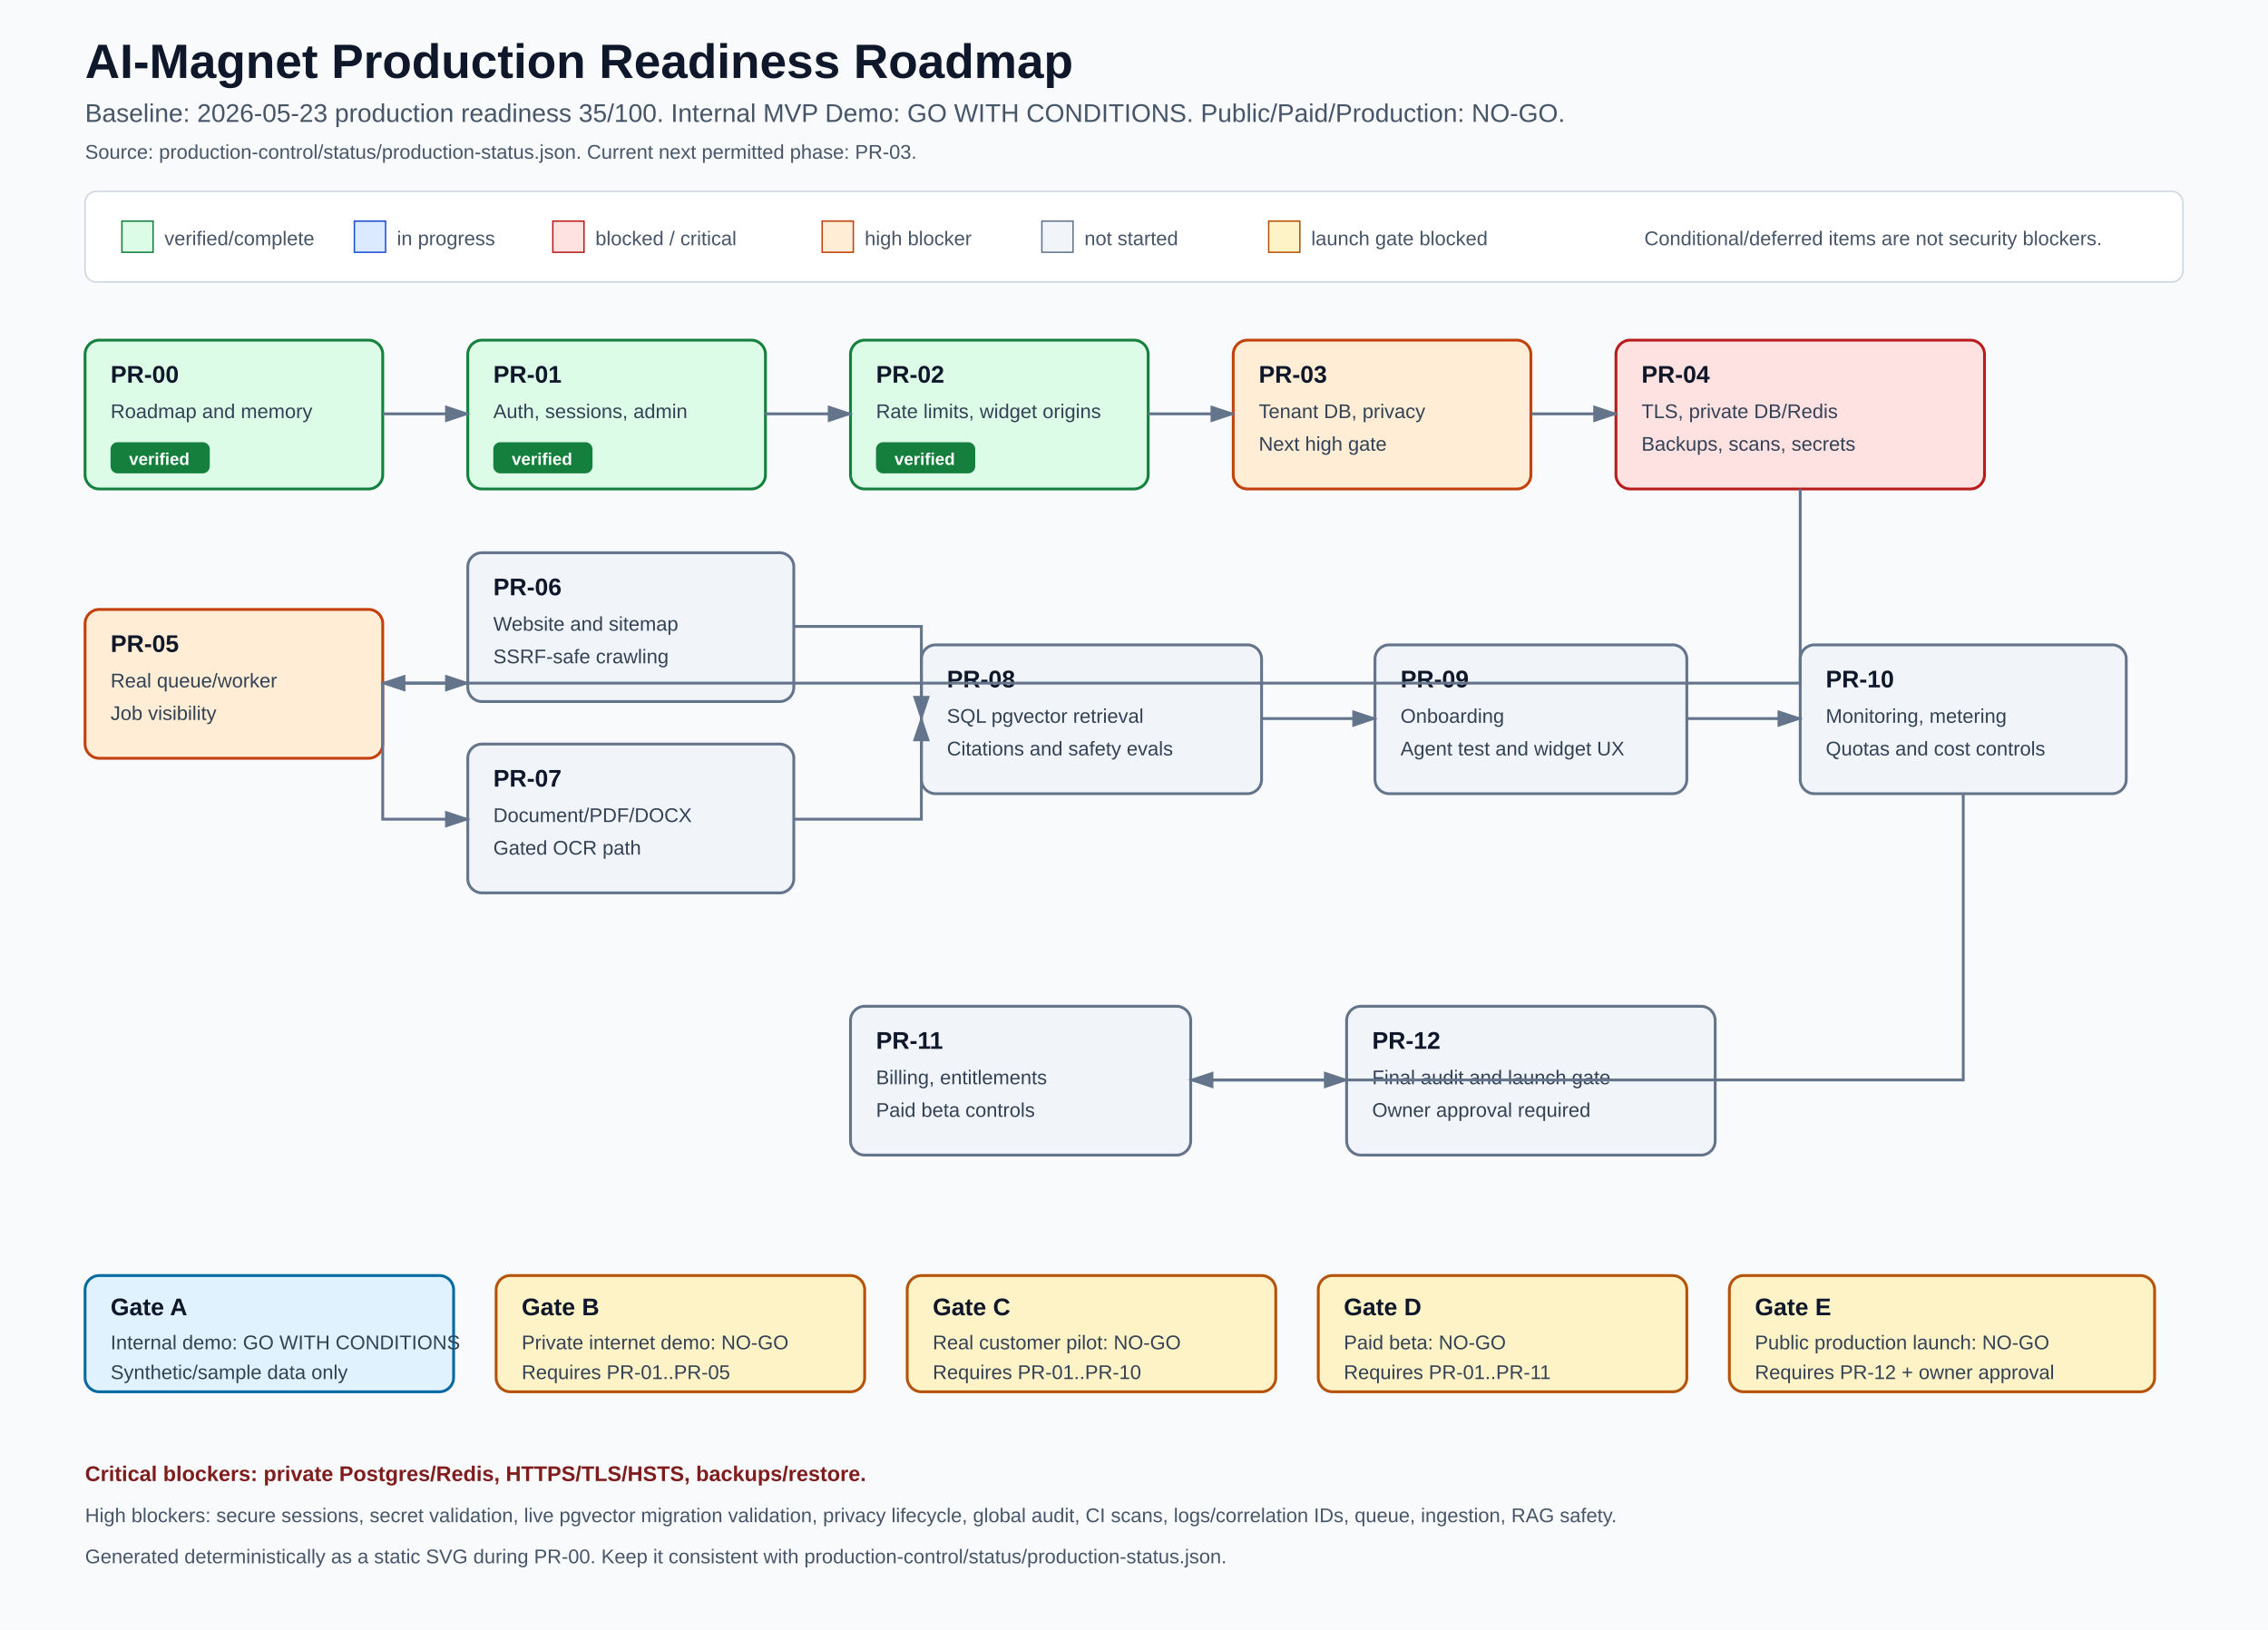
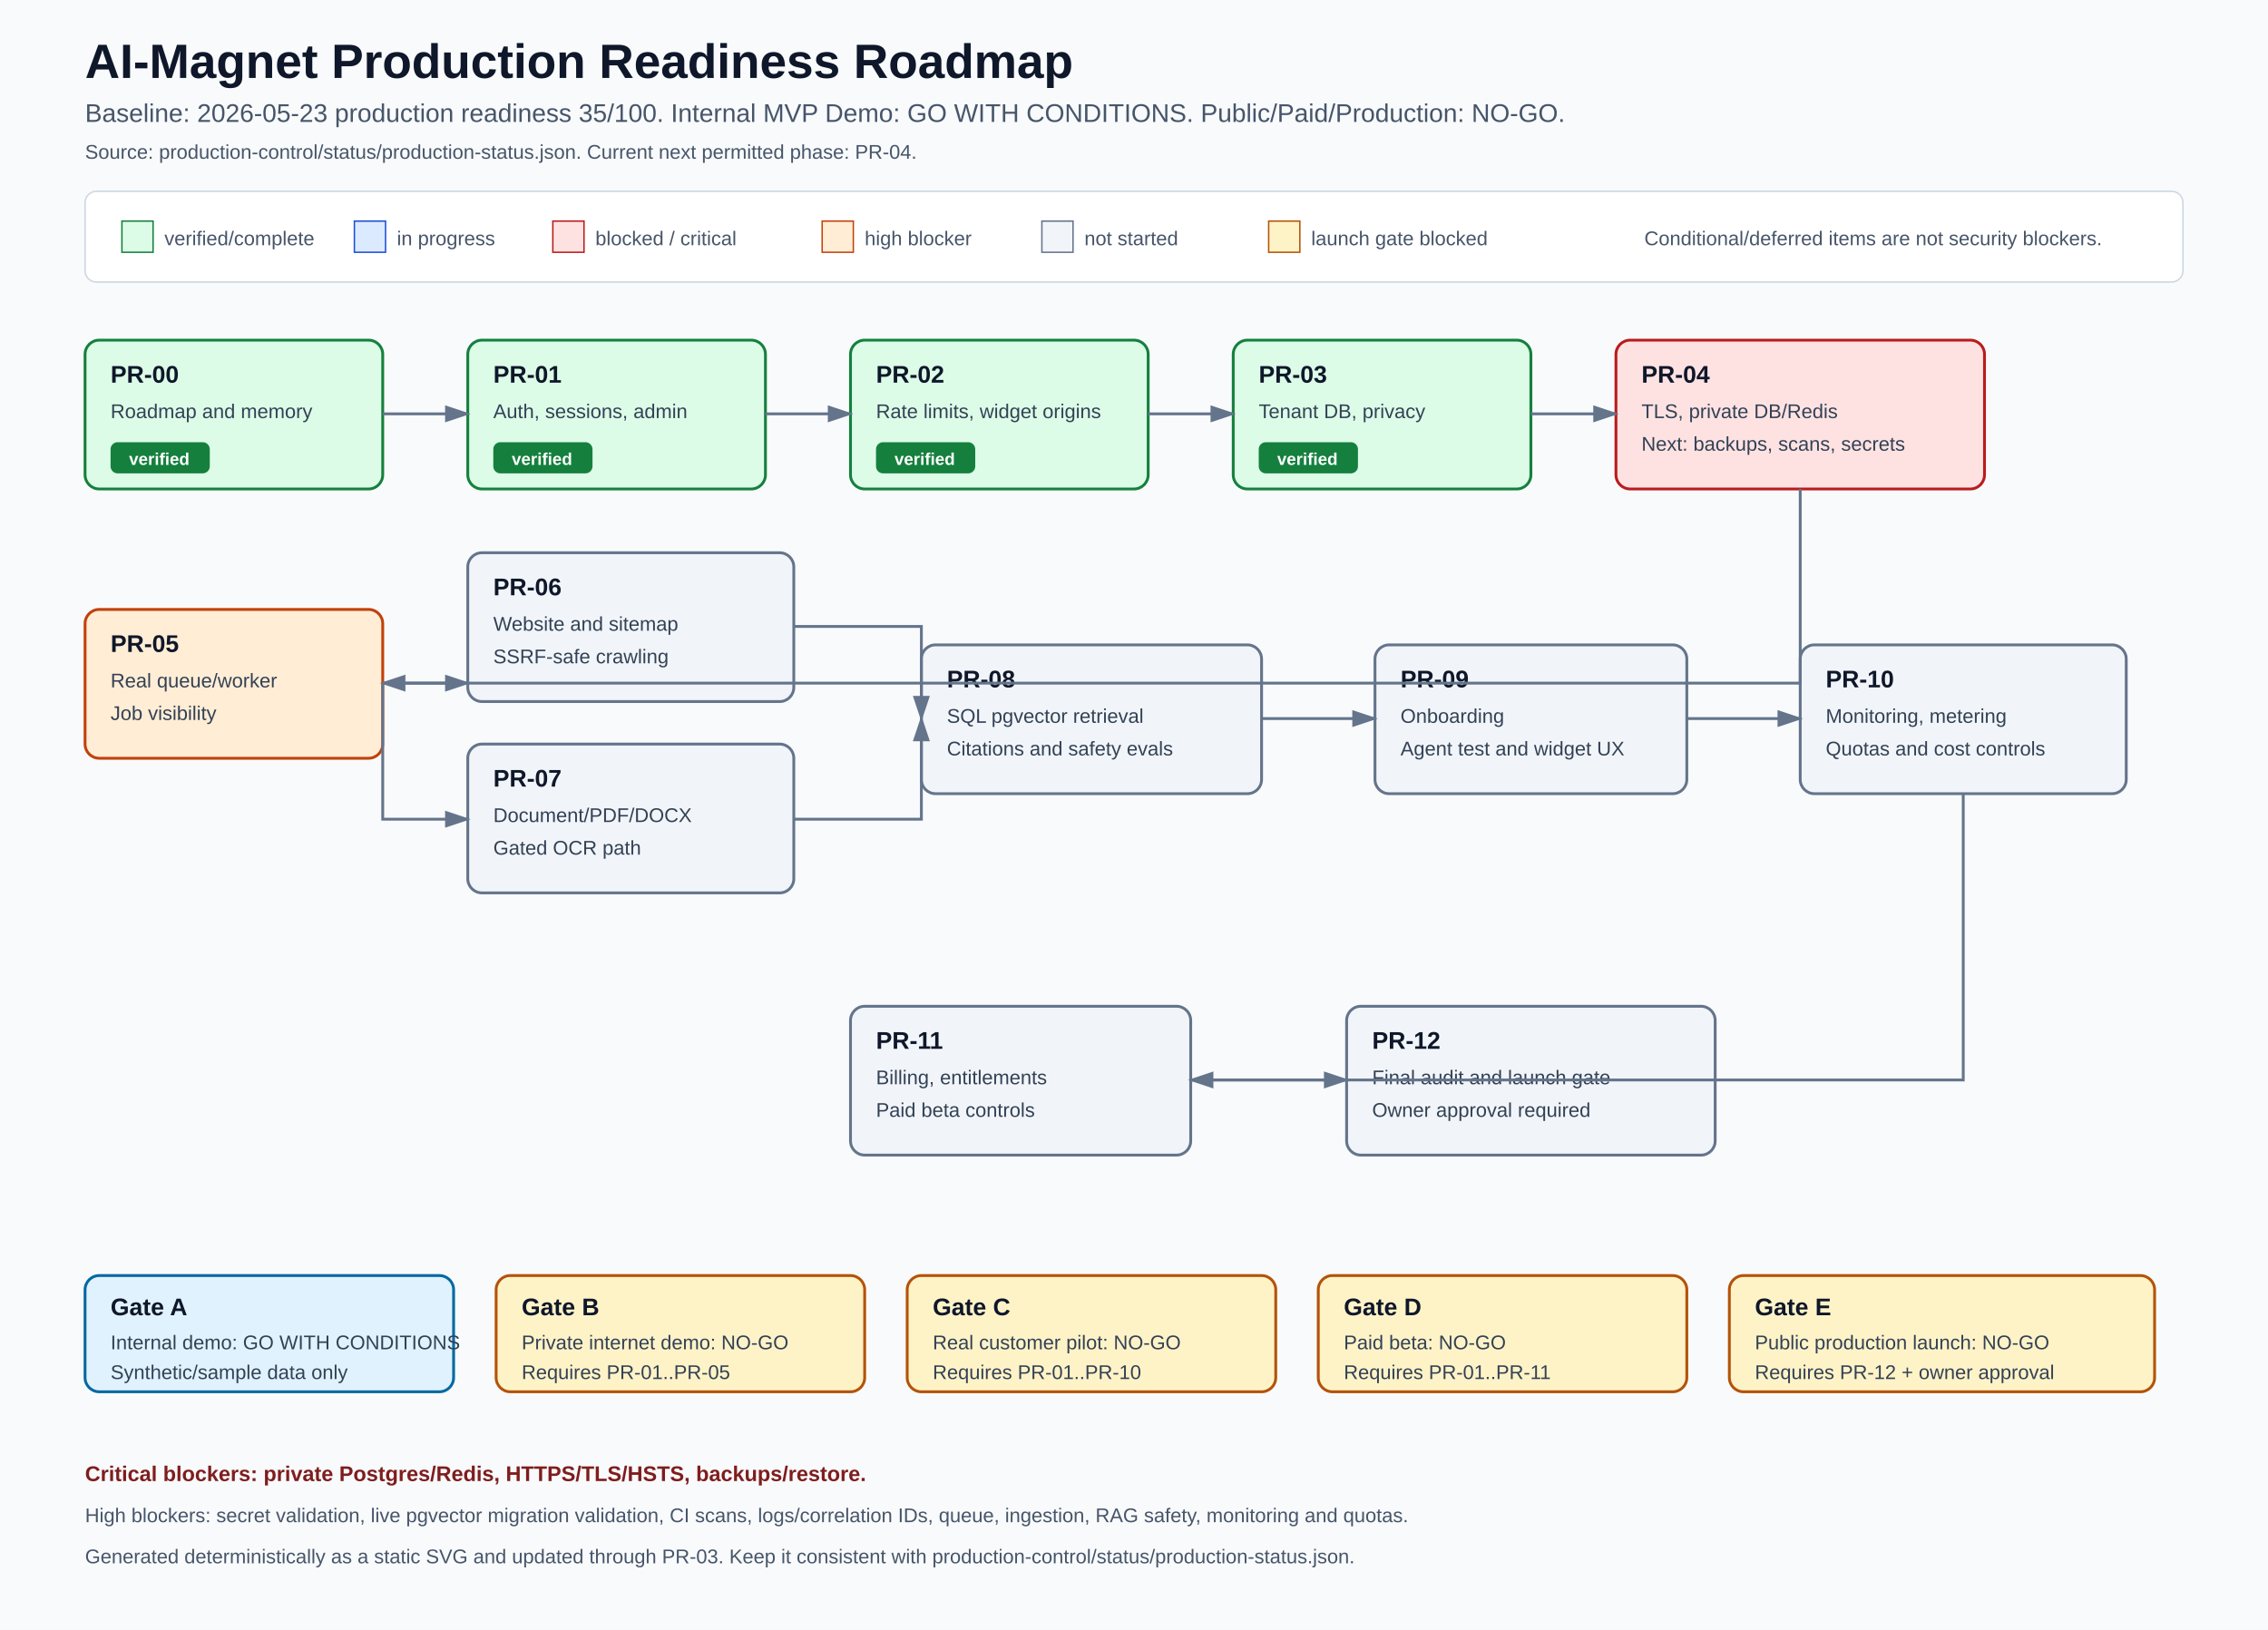
<svg xmlns="http://www.w3.org/2000/svg" width="1600" height="1150" viewBox="0 0 1600 1150" role="img" aria-labelledby="title desc">
  <defs>
    <style>
      .bg { fill: #f8fafc; }
      .title { font: 700 34px Arial, sans-serif; fill: #0f172a; }
      .subtitle { font: 18px Arial, sans-serif; fill: #475569; }
      .small { font: 14px Arial, sans-serif; fill: #475569; }
      .card-title { font: 700 17px Arial, sans-serif; fill: #0f172a; }
      .card-text { font: 14px Arial, sans-serif; fill: #334155; }
      .badge { font: 700 12px Arial, sans-serif; fill: #ffffff; }
      .verified { fill: #dcfce7; stroke: #15803d; stroke-width: 2; }
      .progressing { fill: #dbeafe; stroke: #1d4ed8; stroke-width: 2; }
      .blocked { fill: #fee2e2; stroke: #b91c1c; stroke-width: 2; }
      .critical { fill: #fee2e2; stroke: #b91c1c; stroke-width: 2; }
      .high { fill: #ffedd5; stroke: #c2410c; stroke-width: 2; }
      .pending { fill: #f1f5f9; stroke: #64748b; stroke-width: 2; }
      .gate-ok { fill: #e0f2fe; stroke: #0369a1; stroke-width: 2; }
      .gate-no { fill: #fef3c7; stroke: #b45309; stroke-width: 2; }
      .legend { fill: #ffffff; stroke: #cbd5e1; stroke-width: 1; }
      .arrow { stroke: #64748b; stroke-width: 2; marker-end: url(#arrowhead); fill: none; }
      .blocker { font: 700 15px Arial, sans-serif; fill: #7f1d1d; }
    </style>
    <marker id="arrowhead" markerWidth="10" markerHeight="10" refX="8" refY="3" orient="auto">
      <path d="M0,0 L0,6 L9,3 z" fill="#64748b" />
    </marker>
  </defs>
  <rect class="bg" width="1600" height="1150" />
  <text class="title" x="60" y="55">AI-Magnet Production Readiness Roadmap</text>
  <text class="subtitle" x="60" y="86">Baseline: 2026-05-23 production readiness 35/100. Internal MVP Demo: GO WITH CONDITIONS. Public/Paid/Production: NO-GO.</text>
-   <text class="small" x="60" y="112">Source: production-control/status/production-status.json. Current next permitted phase: PR-03.</text>
+   <text class="small" x="60" y="112">Source: production-control/status/production-status.json. Current next permitted phase: PR-04.</text>
  <rect class="legend" x="60" y="135" width="1480" height="64" rx="8" />
  <rect x="86" y="156" width="22" height="22" fill="#dcfce7" stroke="#15803d" />
  <text class="small" x="116" y="173">verified/complete</text>
  <rect x="250" y="156" width="22" height="22" fill="#dbeafe" stroke="#1d4ed8" />
  <text class="small" x="280" y="173">in progress</text>
  <rect x="390" y="156" width="22" height="22" fill="#fee2e2" stroke="#b91c1c" />
  <text class="small" x="420" y="173">blocked / critical</text>
  <rect x="580" y="156" width="22" height="22" fill="#ffedd5" stroke="#c2410c" />
  <text class="small" x="610" y="173">high blocker</text>
  <rect x="735" y="156" width="22" height="22" fill="#f1f5f9" stroke="#64748b" />
  <text class="small" x="765" y="173">not started</text>
  <rect x="895" y="156" width="22" height="22" fill="#fef3c7" stroke="#b45309" />
  <text class="small" x="925" y="173">launch gate blocked</text>
  <text class="small" x="1160" y="173">Conditional/deferred items are not security blockers.</text>
  <rect class="verified" x="60" y="240" width="210" height="105" rx="10" />
  <text class="card-title" x="78" y="270">PR-00</text>
  <text class="card-text" x="78" y="295">Roadmap and memory</text>
  <rect x="78" y="312" width="70" height="22" rx="5" fill="#15803d" />
  <text class="badge" x="91" y="328">verified</text>
  <rect class="verified" x="330" y="240" width="210" height="105" rx="10" />
  <text class="card-title" x="348" y="270">PR-01</text>
  <text class="card-text" x="348" y="295">Auth, sessions, admin</text>
  <rect x="348" y="312" width="70" height="22" rx="5" fill="#15803d" />
  <text class="badge" x="361" y="328">verified</text>
  <rect class="verified" x="600" y="240" width="210" height="105" rx="10" />
  <text class="card-title" x="618" y="270">PR-02</text>
  <text class="card-text" x="618" y="295">Rate limits, widget origins</text>
  <rect x="618" y="312" width="70" height="22" rx="5" fill="#15803d" />
  <text class="badge" x="631" y="328">verified</text>
-   <rect class="high" x="870" y="240" width="210" height="105" rx="10" />
+   <rect class="verified" x="870" y="240" width="210" height="105" rx="10" />
  <text class="card-title" x="888" y="270">PR-03</text>
  <text class="card-text" x="888" y="295">Tenant DB, privacy</text>
-   <text class="card-text" x="888" y="318">Next high gate</text>
+   <rect x="888" y="312" width="70" height="22" rx="5" fill="#15803d" />
+   <text class="badge" x="901" y="328">verified</text>
  <rect class="critical" x="1140" y="240" width="260" height="105" rx="10" />
  <text class="card-title" x="1158" y="270">PR-04</text>
  <text class="card-text" x="1158" y="295">TLS, private DB/Redis</text>
-   <text class="card-text" x="1158" y="318">Backups, scans, secrets</text>
+   <text class="card-text" x="1158" y="318">Next: backups, scans, secrets</text>
  <path class="arrow" d="M270 292 H330" />
  <path class="arrow" d="M540 292 H600" />
  <path class="arrow" d="M810 292 H870" />
  <path class="arrow" d="M1080 292 H1140" />
  <rect class="high" x="60" y="430" width="210" height="105" rx="10" />
  <text class="card-title" x="78" y="460">PR-05</text>
  <text class="card-text" x="78" y="485">Real queue/worker</text>
  <text class="card-text" x="78" y="508">Job visibility</text>
  <rect class="pending" x="330" y="390" width="230" height="105" rx="10" />
  <text class="card-title" x="348" y="420">PR-06</text>
  <text class="card-text" x="348" y="445">Website and sitemap</text>
  <text class="card-text" x="348" y="468">SSRF-safe crawling</text>
  <rect class="pending" x="330" y="525" width="230" height="105" rx="10" />
  <text class="card-title" x="348" y="555">PR-07</text>
  <text class="card-text" x="348" y="580">Document/PDF/DOCX</text>
  <text class="card-text" x="348" y="603">Gated OCR path</text>
  <rect class="pending" x="650" y="455" width="240" height="105" rx="10" />
  <text class="card-title" x="668" y="485">PR-08</text>
  <text class="card-text" x="668" y="510">SQL pgvector retrieval</text>
  <text class="card-text" x="668" y="533">Citations and safety evals</text>
  <rect class="pending" x="970" y="455" width="220" height="105" rx="10" />
  <text class="card-title" x="988" y="485">PR-09</text>
  <text class="card-text" x="988" y="510">Onboarding</text>
  <text class="card-text" x="988" y="533">Agent test and widget UX</text>
  <rect class="pending" x="1270" y="455" width="230" height="105" rx="10" />
  <text class="card-title" x="1288" y="485">PR-10</text>
  <text class="card-text" x="1288" y="510">Monitoring, metering</text>
  <text class="card-text" x="1288" y="533">Quotas and cost controls</text>
  <path class="arrow" d="M1270 345 V482 H270" />
  <path class="arrow" d="M270 482 H330" />
  <path class="arrow" d="M270 482 V578 H330" />
  <path class="arrow" d="M560 442 H650 V507" />
  <path class="arrow" d="M560 578 H650 V507" />
  <path class="arrow" d="M890 507 H970" />
  <path class="arrow" d="M1190 507 H1270" />
  <rect class="pending" x="600" y="710" width="240" height="105" rx="10" />
  <text class="card-title" x="618" y="740">PR-11</text>
  <text class="card-text" x="618" y="765">Billing, entitlements</text>
  <text class="card-text" x="618" y="788">Paid beta controls</text>
  <rect class="pending" x="950" y="710" width="260" height="105" rx="10" />
  <text class="card-title" x="968" y="740">PR-12</text>
  <text class="card-text" x="968" y="765">Final audit and launch gate</text>
  <text class="card-text" x="968" y="788">Owner approval required</text>
  <path class="arrow" d="M1385 560 V762 H840" />
  <path class="arrow" d="M840 762 H950" />
  <rect class="gate-ok" x="60" y="900" width="260" height="82" rx="10" />
  <text class="card-title" x="78" y="928">Gate A</text>
  <text class="card-text" x="78" y="952">Internal demo: GO WITH CONDITIONS</text>
  <text class="card-text" x="78" y="973">Synthetic/sample data only</text>
  <rect class="gate-no" x="350" y="900" width="260" height="82" rx="10" />
  <text class="card-title" x="368" y="928">Gate B</text>
  <text class="card-text" x="368" y="952">Private internet demo: NO-GO</text>
  <text class="card-text" x="368" y="973">Requires PR-01..PR-05</text>
  <rect class="gate-no" x="640" y="900" width="260" height="82" rx="10" />
  <text class="card-title" x="658" y="928">Gate C</text>
  <text class="card-text" x="658" y="952">Real customer pilot: NO-GO</text>
  <text class="card-text" x="658" y="973">Requires PR-01..PR-10</text>
  <rect class="gate-no" x="930" y="900" width="260" height="82" rx="10" />
  <text class="card-title" x="948" y="928">Gate D</text>
  <text class="card-text" x="948" y="952">Paid beta: NO-GO</text>
  <text class="card-text" x="948" y="973">Requires PR-01..PR-11</text>
  <rect class="gate-no" x="1220" y="900" width="300" height="82" rx="10" />
  <text class="card-title" x="1238" y="928">Gate E</text>
  <text class="card-text" x="1238" y="952">Public production launch: NO-GO</text>
  <text class="card-text" x="1238" y="973">Requires PR-12 + owner approval</text>
  <text class="blocker" x="60" y="1045">Critical blockers: private Postgres/Redis, HTTPS/TLS/HSTS, backups/restore.</text>
-   <text class="small" x="60" y="1074">High blockers: secure sessions, secret validation, live pgvector migration validation, privacy lifecycle, global audit, CI scans, logs/correlation IDs, queue, ingestion, RAG safety.</text>
-   <text class="small" x="60" y="1103">Generated deterministically as a static SVG during PR-00. Keep it consistent with production-control/status/production-status.json.</text>
+   <text class="small" x="60" y="1074">High blockers: secret validation, live pgvector migration validation, CI scans, logs/correlation IDs, queue, ingestion, RAG safety, monitoring and quotas.</text>
+   <text class="small" x="60" y="1103">Generated deterministically as a static SVG and updated through PR-03. Keep it consistent with production-control/status/production-status.json.</text>
</svg>
